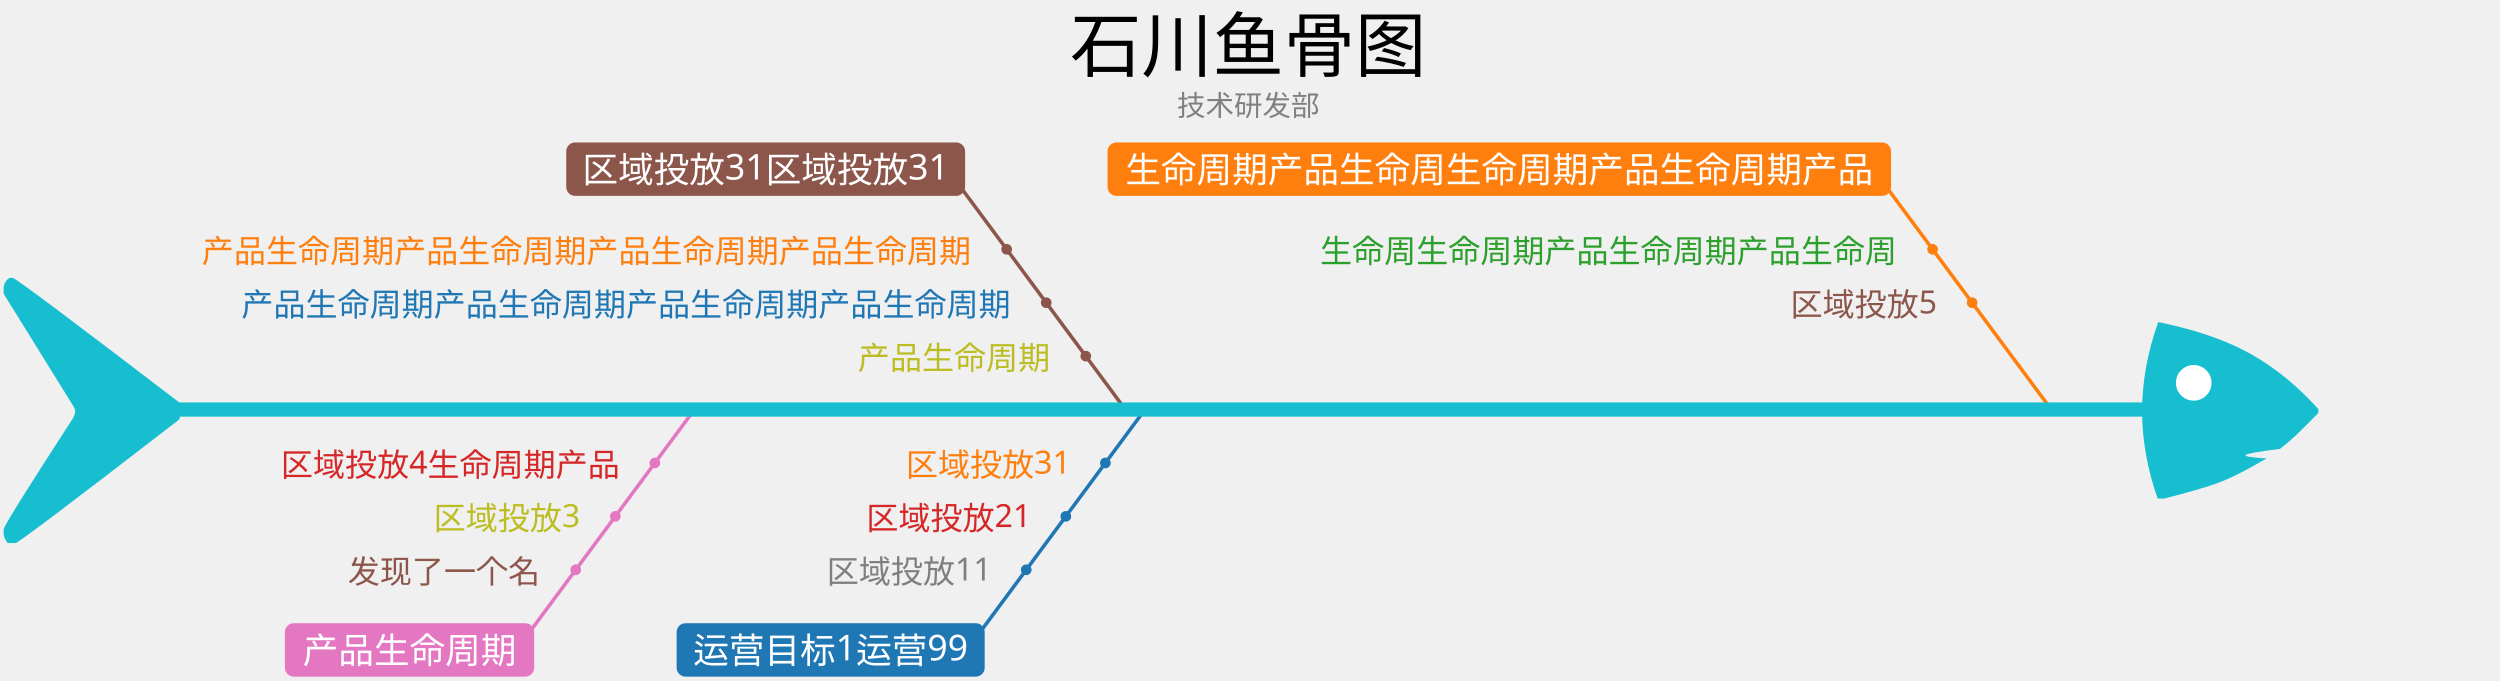
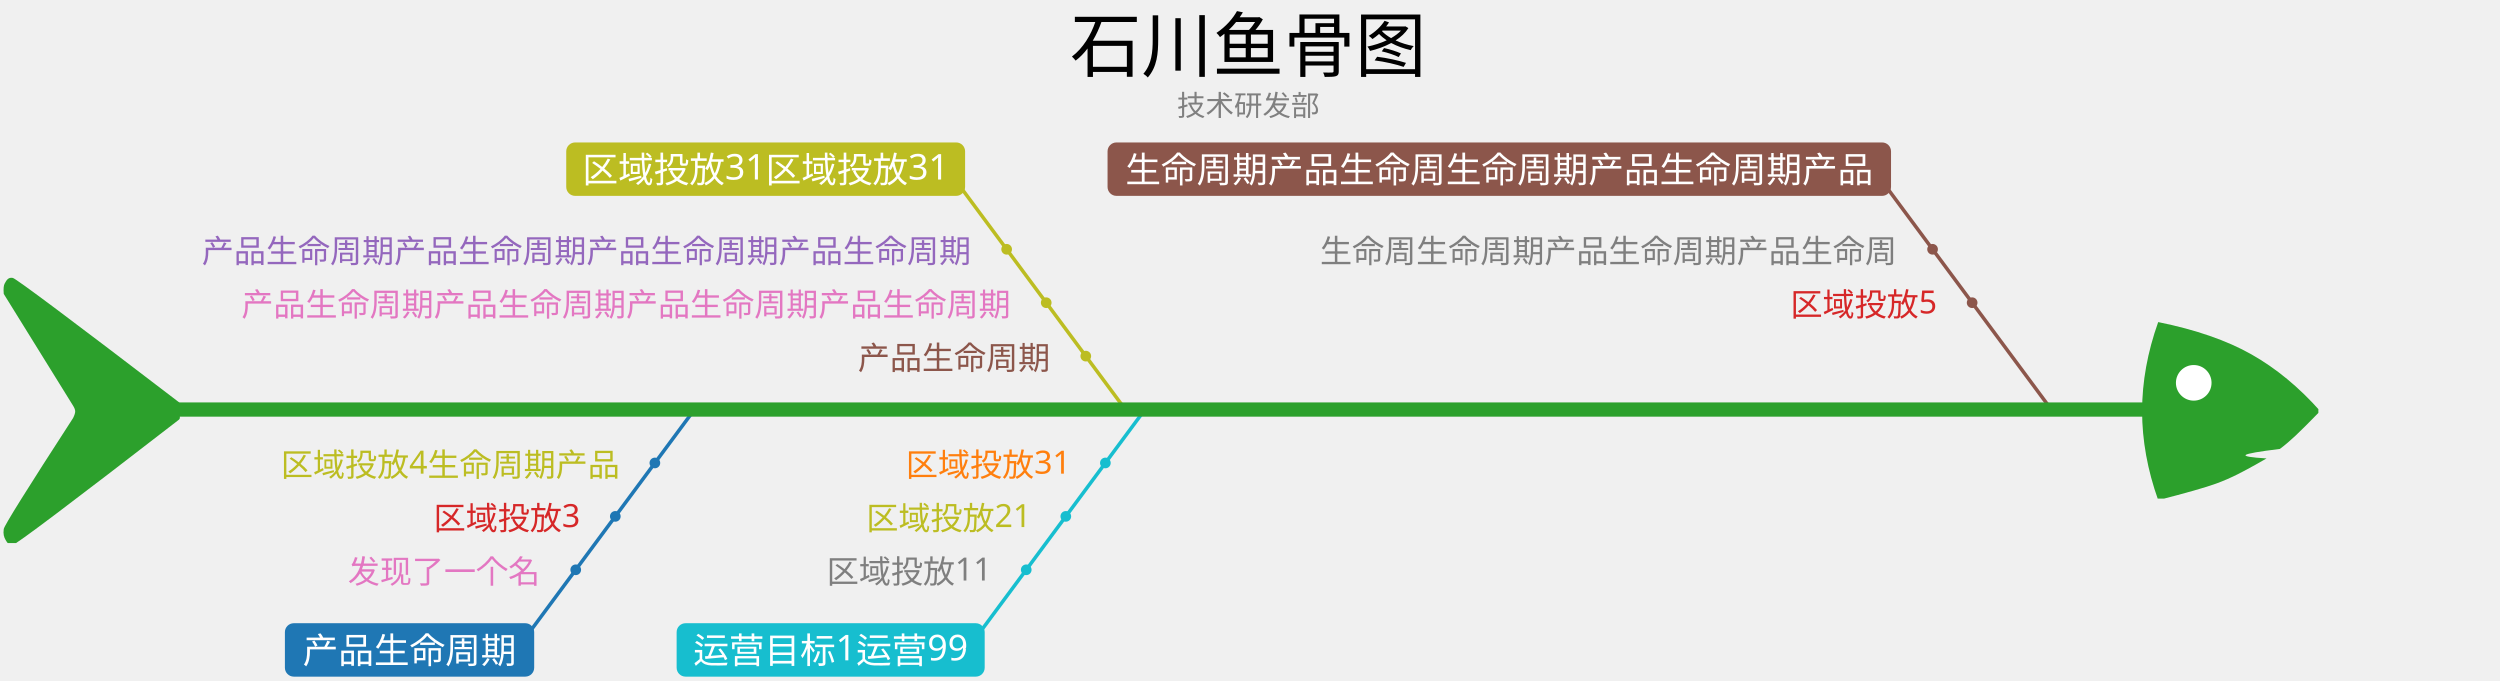
<svg xmlns="http://www.w3.org/2000/svg" xmlns:xlink="http://www.w3.org/1999/xlink" width="1404.0" height="382">
  <style type="text/css">

    text {
      /* 指定使用的系统字体或自定义字体 */
      font-family: "SourceHanSansSC-Normal";
      # 'SourceHanSansSC-Normal' , 'PingFang SC', 'Microsoft YaHei', 'SimHei', 'Arial', sans-serif, ,"FiraSans";

      /* 添加其他样式 */
      # font-size: 16px;
      # font-weight: bold;
      # font-style: italic;
    }        
        
</style>
  <symbol id="fisheye">
    <circle cx="10" cy="10" r="10" fill="white" />
  </symbol>
  <symbol id="fishtail">
-     <path d="M6.19,1.079 C8.014,1.444 39.144,24.735 99.58,70.953 C100.504,72.644 100.967,74.346 100.967,76.058 C100.967,77.77 100.504,79.291 99.58,80.622 C38.899,127.536 7.769,150.993 6.19,150.993 C3.821,150.993 3.088,149.894 2.147,148.247 C1.206,146.6 0.704,144.978 1.107,142.101 C1.375,140.182 14.347,119.419 40.024,79.811 C40.825,78.208 41.225,76.957 41.225,76.058 C41.225,75.159 40.825,74.078 40.024,72.815 L1.107,10.061 C0.866,7.211 1.037,5.275 1.619,4.251 C2.492,2.716 3.454,0.532 6.19,1.079 Z" stroke="none" fill="#17becf" />
+     <path d="M6.19,1.079 C8.014,1.444 39.144,24.735 99.58,70.953 C100.504,72.644 100.967,74.346 100.967,76.058 C100.967,77.77 100.504,79.291 99.58,80.622 C38.899,127.536 7.769,150.993 6.19,150.993 C3.821,150.993 3.088,149.894 2.147,148.247 C1.206,146.6 0.704,144.978 1.107,142.101 C1.375,140.182 14.347,119.419 40.024,79.811 C40.825,78.208 41.225,76.957 41.225,76.058 C41.225,75.159 40.825,74.078 40.024,72.815 L1.107,10.061 C0.866,7.211 1.037,5.275 1.619,4.251 C2.492,2.716 3.454,0.532 6.19,1.079 Z" stroke="none" fill="#2ca02c" />
  </symbol>
  <symbol id="fishhead">
-     <path d="M10.044,0.88 C31.151,5.155 48.62,11.21 62.452,19.043 C76.283,26.877 89.134,37.484 101.004,50.864 C95.023,57.023 90.428,61.609 87.219,64.624 C84.009,67.638 81.059,70.139 78.369,72.125 C66.629,73.56 60.25,74.676 59.232,75.472 C58.214,76.269 62.104,76.93 70.902,77.455 C67.982,79.134 65.81,80.367 64.386,81.155 C58.887,84.195 51.684,88.276 42.54,91.601 C36.651,93.743 25.818,96.836 10.044,100.88 C4.017,83.941 1.004,67.269 1.004,50.864 C1.004,34.458 4.017,17.797 10.044,0.88 Z" stroke="none" fill="#17becf" />
+     <path d="M10.044,0.88 C31.151,5.155 48.62,11.21 62.452,19.043 C76.283,26.877 89.134,37.484 101.004,50.864 C95.023,57.023 90.428,61.609 87.219,64.624 C84.009,67.638 81.059,70.139 78.369,72.125 C66.629,73.56 60.25,74.676 59.232,75.472 C58.214,76.269 62.104,76.93 70.902,77.455 C67.982,79.134 65.81,80.367 64.386,81.155 C58.887,84.195 51.684,88.276 42.54,91.601 C36.651,93.743 25.818,96.836 10.044,100.88 C4.017,83.941 1.004,67.269 1.004,50.864 C1.004,34.458 4.017,17.797 10.044,0.88 Z" stroke="none" fill="#2ca02c" />
  </symbol>
  <text x="701.0" y="40.0" text-anchor="middle" fill="black" font-size="40">石川鱼骨图</text>
  <text x="701.0" y="65" text-anchor="middle" fill="grey" font-size="16">技术研发部</text>
  <g class="effect">
-     <rect x="318" y="80" width="224" height="30" rx="5" ry="5" stroke="none" fill="#8c564b" />
+     <rect x="318" y="80" width="224" height="30" rx="5" ry="5" stroke="none" fill="#bcbd22" />
    <text x="430.0" y="102.5" text-anchor="middle" fill="white" font-size="20">区域投放31区域投放31</text>
-     <line x1="532" y1="95.0" x2="632" y2="230" stroke-width="2" stroke="#8c564b" />
-     <circle cx="565.333" cy="140.0" r="3" stroke-width="1" stroke="none" fill="#8c564b" />
-     <text x="113.333" y="147.5" fill="#ff7f0e" font-size="18">产品生命周期产品生命周期产品生命周期产品生命周期</text>
-     <circle cx="587.556" cy="170.0" r="3" stroke-width="1" stroke="none" fill="#8c564b" />
-     <text x="135.556" y="177.5" fill="#1f77b4" font-size="18">产品生命周期产品生命周期产品生命周期产品生命周期</text>
-     <circle cx="609.778" cy="200.0" r="3" stroke-width="1" stroke="none" fill="#8c564b" />
-     <text x="481.778" y="207.5" fill="#bcbd22" font-size="18">产品生命周期</text>
+     <line x1="532" y1="95.0" x2="632" y2="230" stroke-width="2" stroke="#bcbd22" />
+     <circle cx="565.333" cy="140.0" r="3" stroke-width="1" stroke="none" fill="#bcbd22" />
+     <text x="113.333" y="147.5" fill="#9467bd" font-size="18">产品生命周期产品生命周期产品生命周期产品生命周期</text>
+     <circle cx="587.556" cy="170.0" r="3" stroke-width="1" stroke="none" fill="#bcbd22" />
+     <text x="135.556" y="177.5" fill="#e377c2" font-size="18">产品生命周期产品生命周期产品生命周期产品生命周期</text>
+     <circle cx="609.778" cy="200.0" r="3" stroke-width="1" stroke="none" fill="#bcbd22" />
+     <text x="481.778" y="207.5" fill="#8c564b" font-size="18">产品生命周期</text>
  </g>
  <g class="effect">
-     <rect x="622" y="80" width="440" height="30" rx="5" ry="5" stroke="none" fill="#ff7f0e" />
+     <rect x="622" y="80" width="440" height="30" rx="5" ry="5" stroke="none" fill="#8c564b" />
    <text x="842.0" y="102.5" text-anchor="middle" fill="white" font-size="20">生命周期产品生命周生命周期产品生命周期产品</text>
-     <line x1="1052" y1="95.0" x2="1152" y2="230" stroke-width="2" stroke="#ff7f0e" />
-     <circle cx="1085.333" cy="140.0" r="3" stroke-width="1" stroke="none" fill="#ff7f0e" />
-     <text x="741.333" y="147.5" fill="#2ca02c" font-size="18">生命周生命周期产品生命周期产品生命周</text>
-     <circle cx="1107.556" cy="170.0" r="3" stroke-width="1" stroke="none" fill="#ff7f0e" />
-     <text x="1005.556" y="177.5" fill="#8c564b" font-size="18">区域投放5</text>
+     <line x1="1052" y1="95.0" x2="1152" y2="230" stroke-width="2" stroke="#8c564b" />
+     <circle cx="1085.333" cy="140.0" r="3" stroke-width="1" stroke="none" fill="#8c564b" />
+     <text x="741.333" y="147.5" fill="#7f7f7f" font-size="18">生命周生命周期产品生命周期产品生命周</text>
+     <circle cx="1107.556" cy="170.0" r="3" stroke-width="1" stroke="none" fill="#8c564b" />
+     <text x="1005.556" y="177.5" fill="#d62728" font-size="18">区域投放5</text>
  </g>
  <g class="effect">
-     <rect x="160" y="350" width="140" height="30" rx="5" ry="5" stroke="none" fill="#e377c2" />
+     <rect x="160" y="350" width="140" height="30" rx="5" ry="5" stroke="none" fill="#1f77b4" />
    <text x="230.0" y="372.5" text-anchor="middle" fill="white" font-size="20">产品生命周期</text>
-     <line x1="290" y1="365" x2="390" y2="230" stroke-width="2" stroke="#e377c2" />
-     <circle cx="323.333" cy="320.0" r="3" stroke-width="1" stroke="none" fill="#e377c2" />
-     <text x="195.333" y="327.5" fill="#8c564b" font-size="18">发现了一个名</text>
-     <circle cx="345.556" cy="290.0" r="3" stroke-width="1" stroke="none" fill="#e377c2" />
-     <text x="243.556" y="297.5" fill="#bcbd22" font-size="18">区域投放3</text>
-     <circle cx="367.778" cy="260.0" r="3" stroke-width="1" stroke="none" fill="#e377c2" />
-     <text x="157.778" y="267.5" fill="#d62728" font-size="18">区域投放4生命周期产品</text>
+     <line x1="290" y1="365" x2="390" y2="230" stroke-width="2" stroke="#1f77b4" />
+     <circle cx="323.333" cy="320.0" r="3" stroke-width="1" stroke="none" fill="#1f77b4" />
+     <text x="195.333" y="327.5" fill="#e377c2" font-size="18">发现了一个名</text>
+     <circle cx="345.556" cy="290.0" r="3" stroke-width="1" stroke="none" fill="#1f77b4" />
+     <text x="243.556" y="297.5" fill="#d62728" font-size="18">区域投放3</text>
+     <circle cx="367.778" cy="260.0" r="3" stroke-width="1" stroke="none" fill="#1f77b4" />
+     <text x="157.778" y="267.5" fill="#bcbd22" font-size="18">区域投放4生命周期产品</text>
  </g>
  <g class="effect">
-     <rect x="380" y="350" width="173" height="30" rx="5" ry="5" stroke="none" fill="#1f77b4" />
+     <rect x="380" y="350" width="173" height="30" rx="5" ry="5" stroke="none" fill="#17becf" />
    <text x="466.5" y="372.5" text-anchor="middle" fill="white" font-size="20">运营目标1运营99</text>
-     <line x1="543" y1="365" x2="643" y2="230" stroke-width="2" stroke="#1f77b4" />
-     <circle cx="576.333" cy="320.0" r="3" stroke-width="1" stroke="none" fill="#1f77b4" />
+     <line x1="543" y1="365" x2="643" y2="230" stroke-width="2" stroke="#17becf" />
+     <circle cx="576.333" cy="320.0" r="3" stroke-width="1" stroke="none" fill="#17becf" />
    <text x="464.333" y="327.5" fill="#7f7f7f" font-size="18">区域投放11</text>
-     <circle cx="598.556" cy="290.0" r="3" stroke-width="1" stroke="none" fill="#1f77b4" />
-     <text x="486.556" y="297.5" fill="#d62728" font-size="18">区域投放21</text>
-     <circle cx="620.778" cy="260.0" r="3" stroke-width="1" stroke="none" fill="#1f77b4" />
+     <circle cx="598.556" cy="290.0" r="3" stroke-width="1" stroke="none" fill="#17becf" />
+     <text x="486.556" y="297.5" fill="#bcbd22" font-size="18">区域投放21</text>
+     <circle cx="620.778" cy="260.0" r="3" stroke-width="1" stroke="none" fill="#17becf" />
    <text x="508.778" y="267.5" fill="#ff7f0e" font-size="18">区域投放31</text>
  </g>
  <g class="effect">
    <use xlink:href="#fishtail" x="1" y="155" width="100" height="150" />
-     <line x1="90" y1="230" x2="1204.0" y2="230" stroke-width="8" stroke="#17becf" />
+     <line x1="90" y1="230" x2="1204.0" y2="230" stroke-width="8" stroke="#2ca02c" />
    <use xlink:href="#fishhead" x="1202.0" y="180" width="100" height="100" />
    <use xlink:href="#fisheye" x="1222.0" y="205" />
  </g>
</svg>
